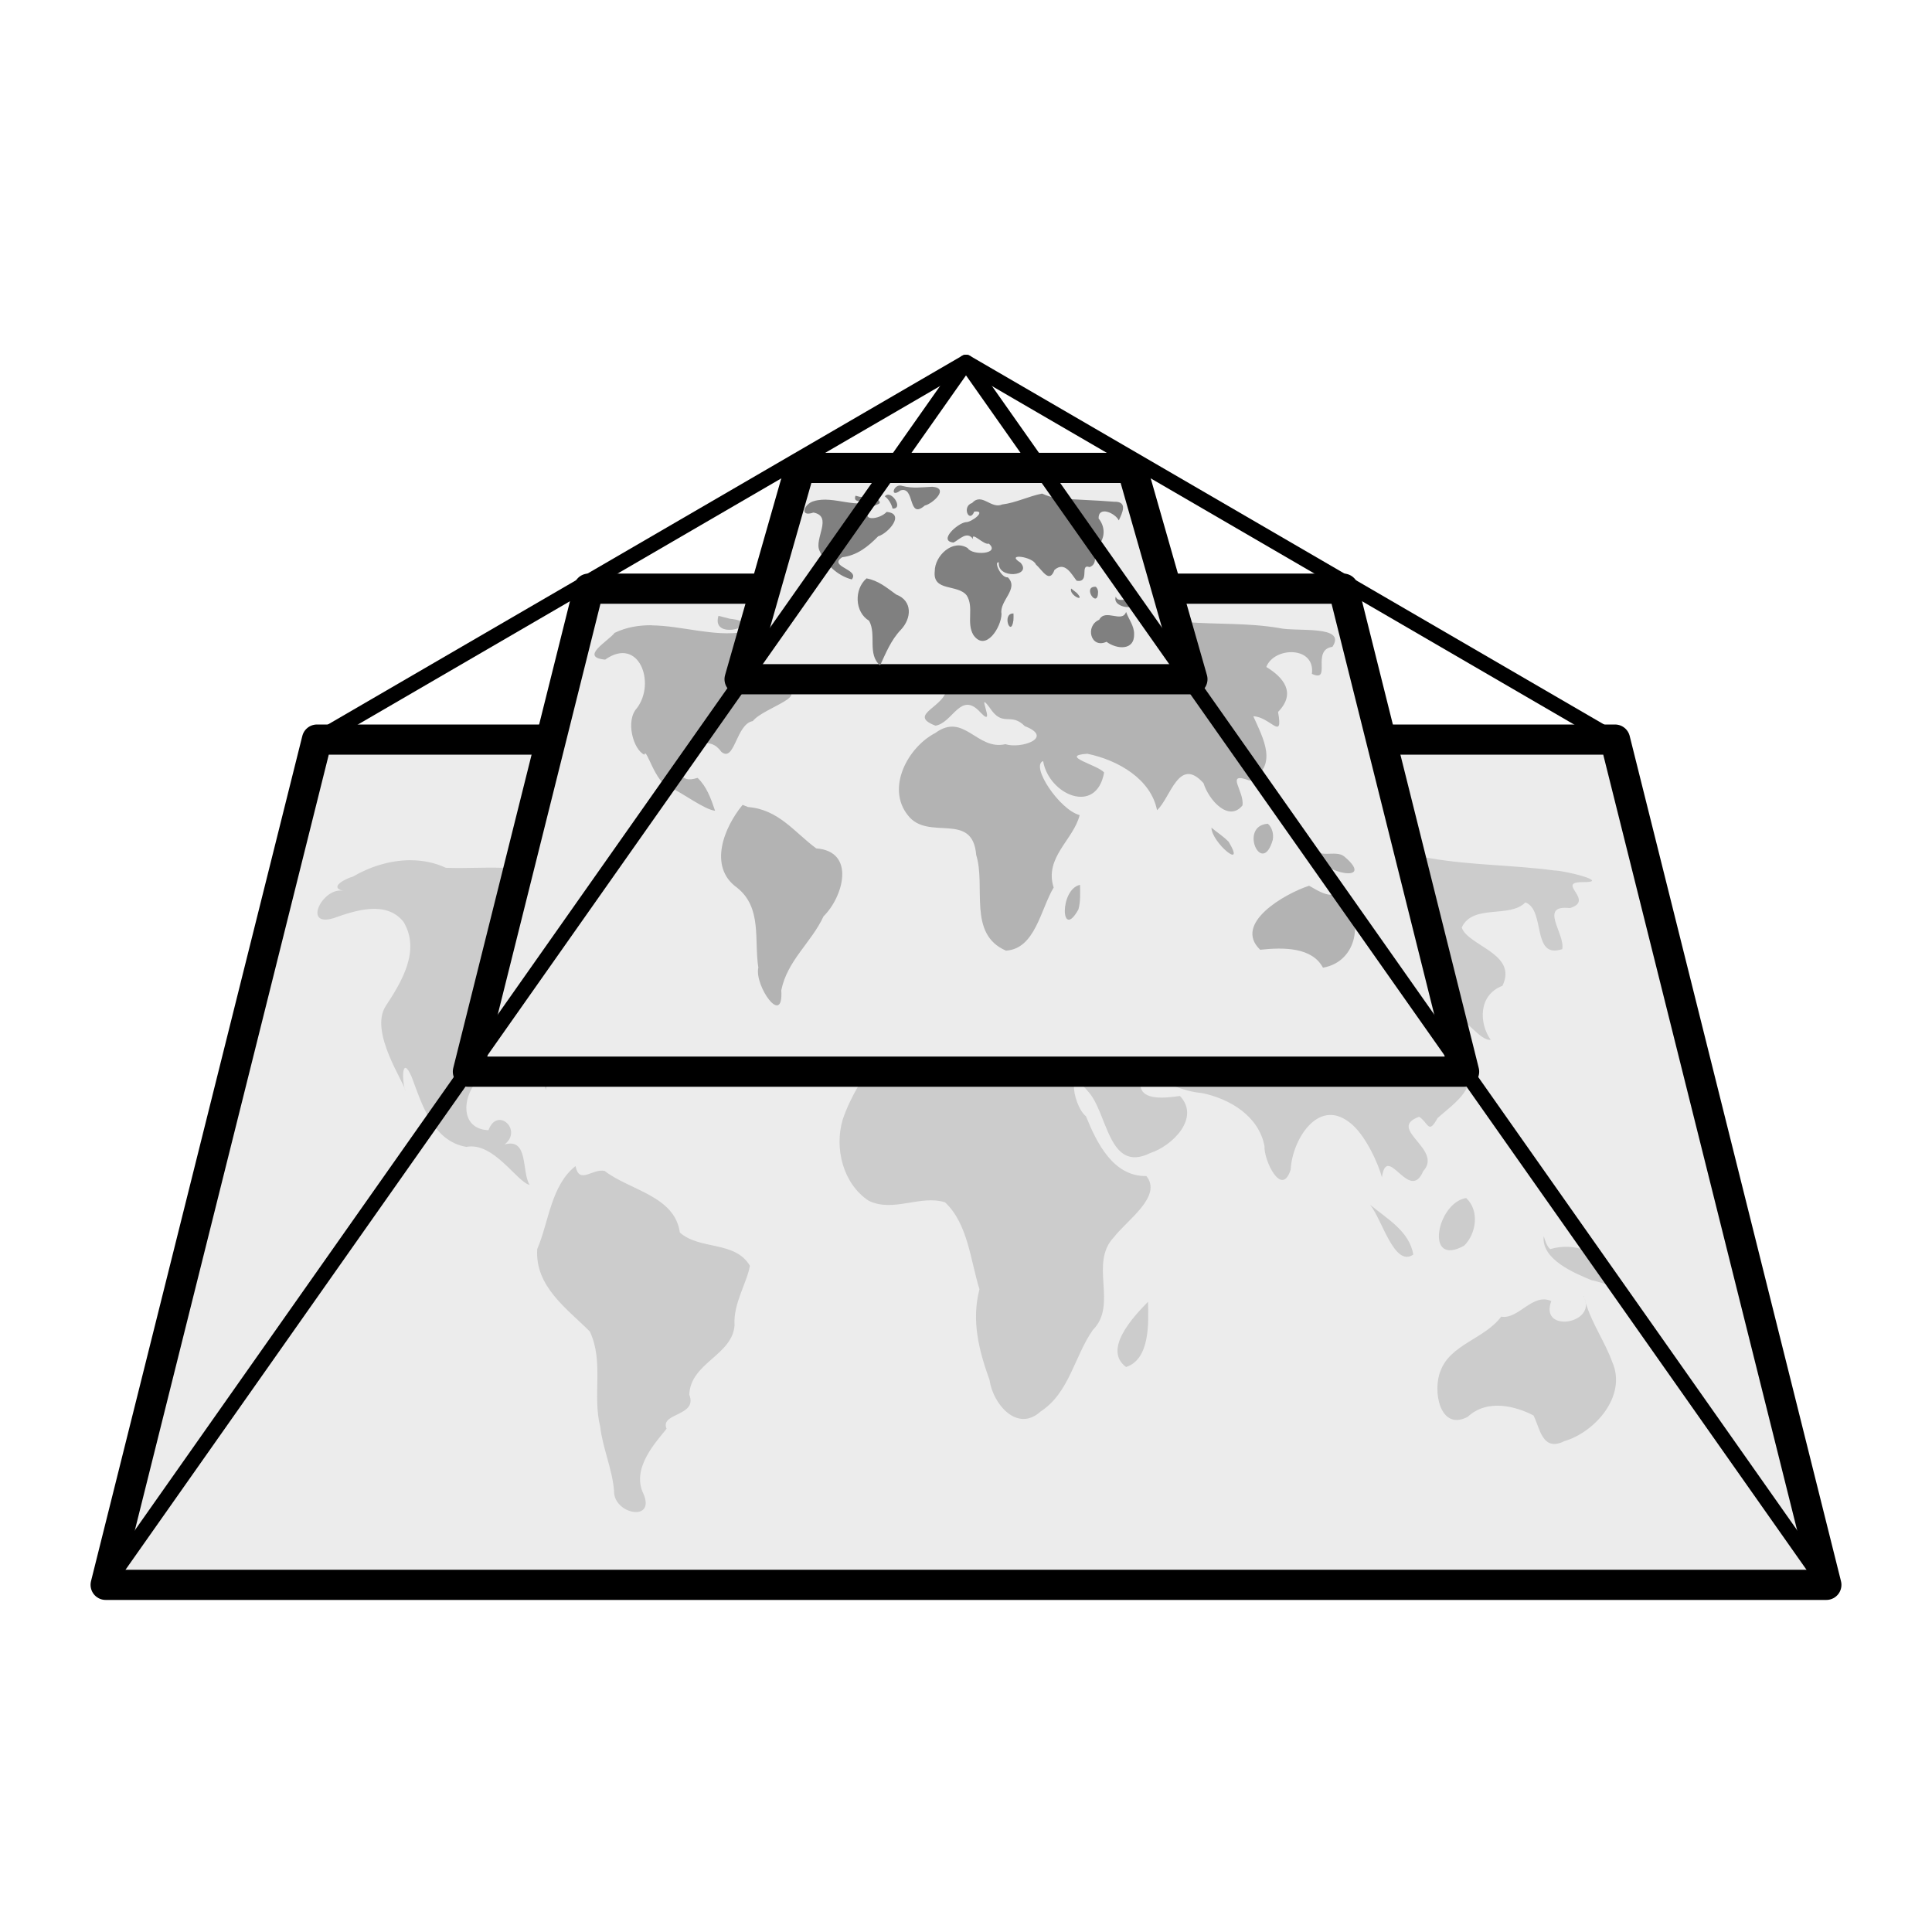
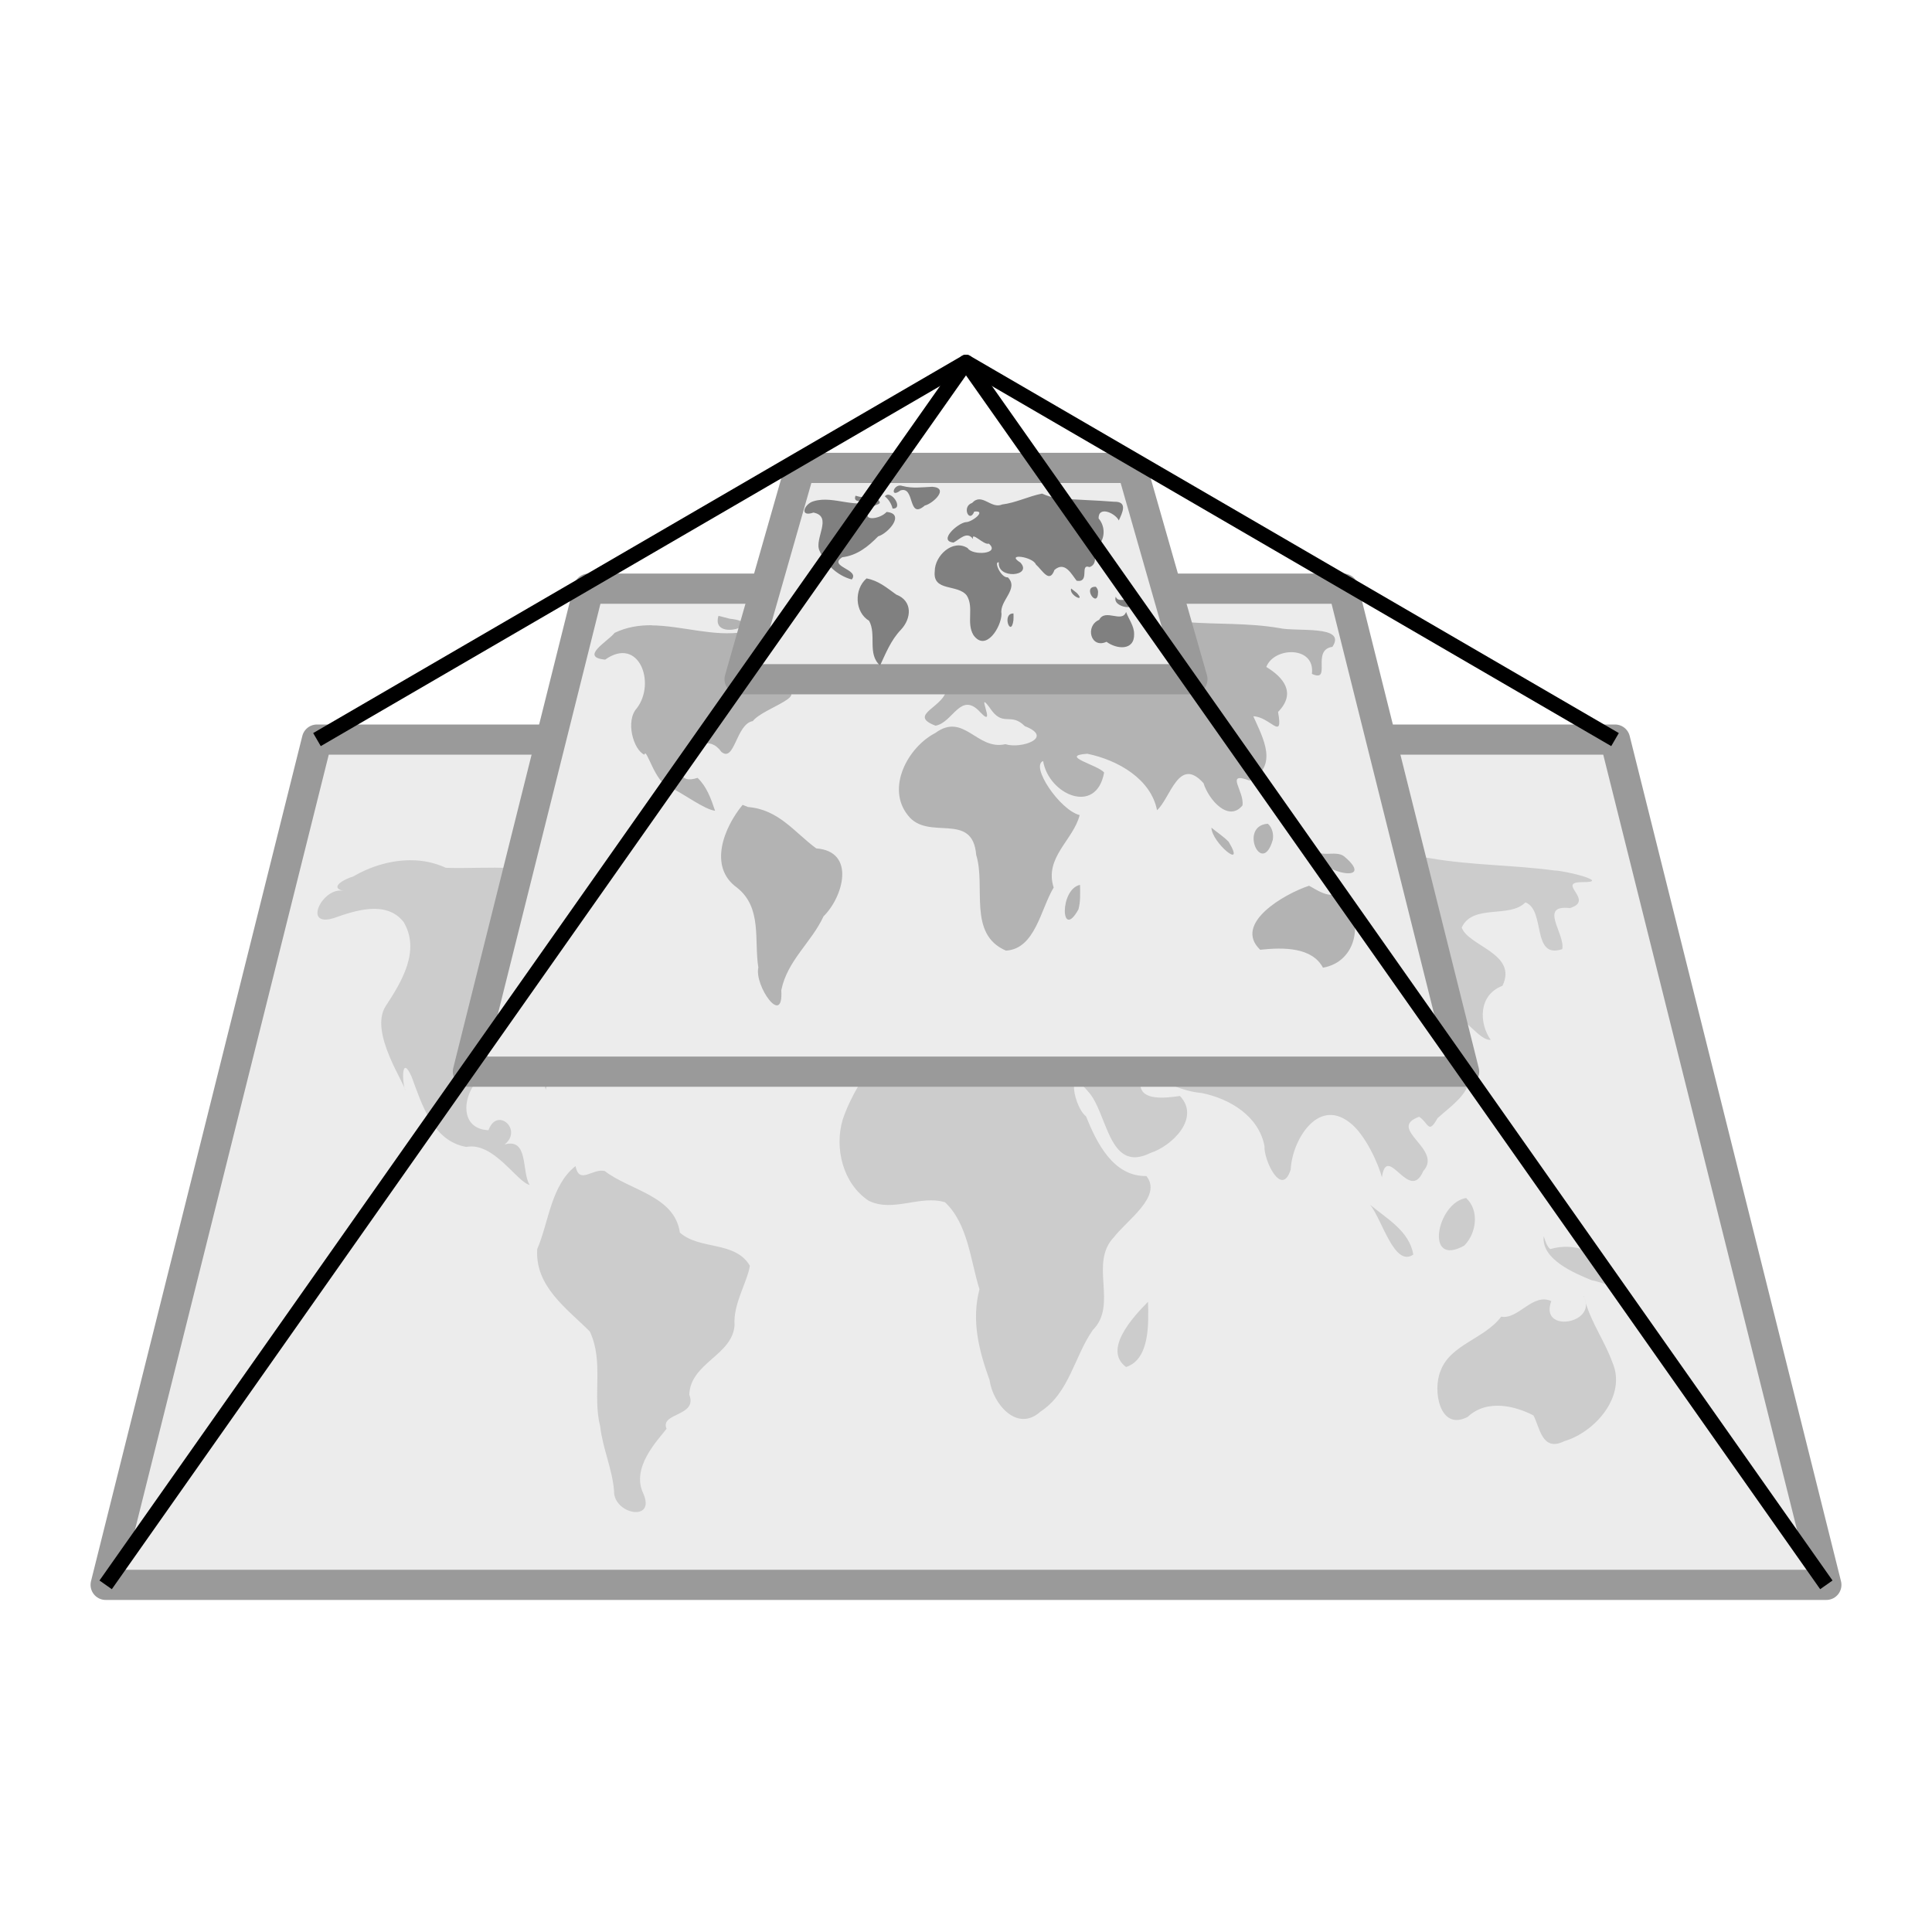
<svg xmlns="http://www.w3.org/2000/svg" width="64" height="64">
-   <path d="m10.5 24.5-7 28h57l-7-28z" fill="#ececec" stroke="#000" stroke-linejoin="round" stroke-width="1px" />
-   <path d="m46.7 28.4 1.39 5.17c.418.096.927.912 1.29.876-.381-.542-.422-1.48.391-1.79.516-1.07-1.13-1.31-1.35-1.93.368-.796 1.59-.295 2.11-.834.681.26.192 1.89 1.22 1.55.106-.508-.8-1.48.254-1.36.843-.258-.468-.851.396-.86 1.02.011-.564-.386-.917-.387-1.36-.184-2.75-.168-4.11-.406-.223-.039-.442-.043-.663-.041zm-33.1.096c-.668-.001-1.34.21-1.91.543-.223.059-.826.352-.311.474-.671-.16-1.38 1.22-.328.902.722-.257 1.75-.597 2.32.128.563.951-.066 1.98-.597 2.79-.551.86.643 2.56.654 2.8-.12-.325-.124-1.22.209-.461.339.91.702 2.13 1.81 2.32.91-.173 1.67 1.16 2.1 1.26-.278-.427-.022-1.57-.834-1.34.618-.476-.242-1.27-.532-.472-.842-.037-.88-.882-.508-1.46h-.713l1.98-7.22c-.719-.046-1.45.013-2.17-.013-.369-.172-.766-.25-1.17-.25zm35 5.52.002.015zm-.163 1.14.18.671c.039-.203.001-.424-.18-.671zm-30.4.81c.014.045.034.087.041.137.009-.048.027-.09.037-.137zm10.4 0c-.21.361-.393.738-.521 1.12-.284.951.01 2.13.86 2.69.814.399 1.71-.204 2.53.052.761.716.842 1.93 1.14 2.88-.275 1.05-.013 2.04.335 3.01.107.78.911 1.75 1.69 1.04.951-.616 1.12-1.83 1.73-2.7.843-.843-.137-2.21.704-3.08.434-.564 1.61-1.35 1.07-2.02-1.1.021-1.65-1.11-2-1.98-.233-.176-.422-.745-.396-1.01zm7.43 0c.051.049.1.094.167.18.663.692.67 2.74 2.07 2.05.725-.234 1.67-1.16.984-1.89-.489.068-1.26.158-1.31-.345zm3 0c.299.118.607.214.941.241.934.19 1.89.763 2.08 1.76-.029.461.574 1.73.869.771.04-.934.877-2.37 1.93-1.57.547.39 1 1.46 1.09 1.83.174-1.17.91.878 1.37-.204.671-.729-1.23-1.4-.137-1.8.313.2.303.605.61.046.338-.309.838-.649 1-1.07zm-19.8 2.66c-.819.645-.886 1.86-1.27 2.75-.084 1.24.994 1.98 1.74 2.73.473.992.084 2.12.345 3.15.084.727.402 1.41.459 2.13-.023.778 1.4 1.05.967.083-.405-.852.462-1.74.773-2.14-.231-.537 1.04-.403.752-1.13.043-1.06 1.43-1.3 1.5-2.3-.051-.71.416-1.41.508-1.97-.495-.835-1.66-.513-2.32-1.1-.17-1.22-1.67-1.4-2.49-2.04-.414-.091-.833.467-.967-.159zm29.5 1.06c-.967.155-1.39 2.31-.067 1.58.408-.399.516-1.17.067-1.58zm-3.18.224c.404.498.801 2.08 1.43 1.65-.127-.776-.876-1.19-1.43-1.65zm5.75 1.05c-.076.766 1.03 1.22 1.59 1.45.368.059 1.36.523.756-.148-.42-.805-1.34-1.12-2.13-.884-.122-.107-.163-.274-.213-.421zm1.32 1.97c.017.031.025.059.037.089-.007-.03-.022-.057-.028-.087zm.037.089c.009.039.024.075.035.113-.007-.036-.02-.074-.035-.113zm.035.113c.141.765-1.52.971-1.14-.032-.619-.285-1.09.621-1.66.515-.552.741-1.69.918-2.01 1.8-.267.63-.036 2.01.9 1.52.653-.609 1.6-.349 2.18-.046.21.393.279 1.22 1.02.852 1.03-.303 2.08-1.51 1.59-2.62-.247-.684-.686-1.29-.887-1.99zm-14.5-.008c-.503.509-1.5 1.59-.726 2.16.798-.258.745-1.48.726-2.16z" fill="#ccc" />
-   <path d="m19.5 19.5-4 16h33l-4-16z" fill="#ececec" stroke="#000" stroke-linejoin="round" stroke-width="1px" />
-   <path d="m23.8 20.4c-.273.902 1.67.234.375.096-.125-.032-.25-.062-.375-.096zm15.5.203.494 1.84h-.625l.084.316h-7.9c.038.652-1.35.904-.363 1.28.579-.094.831-1.17 1.49-.438.584.616-.265-.971.387-.043.393.495.632.045 1.08.496.991.384-.131.763-.643.598-.945.218-1.37-1.07-2.32-.371-.909.47-1.64 1.82-.906 2.73.67.868 2.14-.158 2.26 1.31.327 1.05-.289 2.62.986 3.17.971-.058 1.15-1.38 1.58-2.09-.32-.997.658-1.58.861-2.4-.663-.169-1.64-1.63-1.21-1.79.185 1.11 1.76 1.81 2.02.381-.193-.25-1.52-.555-.557-.623 1.03.211 2.11.846 2.31 1.87.447-.398.72-1.81 1.54-.896.175.562.834 1.3 1.29.738.075-.47-.604-1.14.234-.824.971-.48.452-1.4.125-2.13.561.015 1 .854.82-.143.617-.63.174-1.15-.389-1.49.258-.675 1.63-.702 1.51.229.673.307-.035-.794.68-.896.49-.735-1.2-.489-1.77-.623-1.02-.173-2.04-.117-3.06-.195zm-17.7.109c-.421-.004-.837.058-1.24.252-.205.271-1.18.806-.314.887 1.12-.79 1.69.773 1.05 1.61-.385.419-.115 1.38.252 1.54.056-.287.356.959.83 1.07.489.229 1.14.738 1.51.787-.141-.42-.284-.809-.58-1.09-1.27.412.015-1.94.789-.861.44.366.485-.923 1.04-1.02.369-.465 2.13-.882.775-1.12-.47.059-.865.097-.879-.312h-.604l.416-1.52c-.994.169-2.05-.209-3.06-.219zm20.4 3.24.002.01zm-17.4 2.71c-.61.736-1.15 2.05-.188 2.74.841.662.564 1.74.709 2.65-.139.594.838 2 .76.752.199-.989.997-1.58 1.4-2.45.649-.636 1.08-2.15-.242-2.25-.714-.523-1.24-1.29-2.26-1.37zm17.4.625c-.974.065-.198 1.78.162.535.033-.189-.014-.403-.162-.535zm-1.87.131c.009.493 1.16 1.45.572.469-.171-.178-.382-.312-.572-.469zm3.38.619c-.118.836 2.21 1.34 1.02.334-.293-.238-.878.115-1.02-.334zm.777 1.16c.138.875-.807.19-.922.145-.803.261-2.53 1.25-1.62 2.12.784-.086 1.72-.082 2.08.594 1.14-.2 1.37-1.59.65-2.36-.075-.159-.142-.324-.182-.496zm-8.51.115c-.686.145-.639 1.87-.053.814.074-.264.057-.543.053-.814z" fill="#b3b3b3" />
-   <path d="m26.5 15.5-2 7h15l-2-7z" fill="#ececec" stroke="#000" stroke-linejoin="round" stroke-width="1px" />
-   <path d="m29.9 16.1c-.301-.117-.445.431-.07.146.488-.158.232.994.805.501.275-.066.823-.582.248-.622-.327.015-.661.061-.983-.026zm4.62.251c-.449.088-.866.304-1.32.36-.374.164-.671-.407-.998-.049-.353.113-.094.69.072.285.435-.051-.085.36-.285.351-.272.037-.922.623-.402.675.198-.101.449-.4.647-.114-.067-.281.364.215.522.149.4.346-.549.408-.701.148-.497-.311-1.09.255-1.09.764-.078.694.762.417 1.06.807.248.392-.023.905.221 1.31.407.575.928-.268.93-.701-.079-.436.592-.827.211-1.21-.232.025-.477-.545-.3-.496-.056.57 1.13.461.716.007-.518-.324.415-.2.511.061.224.199.449.645.617.181.351-.303.566.15.736.36.456.071.083-.578.424-.453.495-.17-.245-1.08.366-.803.14-.24.149-.541-.065-.809-.008-.433.557-.173.67.066.11-.241.315-.634-.154-.619-.615-.052-1.23-.062-1.85-.115-.184-.026-.367-.074-.535-.155zm1.8 1.63 0.0.004zm-7.98-1.56c-.136.365.64.052.14.036l-.07-.018zm.971.02c.169.125.241.334.257.406.383.019-.049-.651-.257-.406zm-.247.083c-.66.397-1.42-.13-2.11.078-.313.084-.491.543-.008.377.654.125.018.864.2 1.26.192.447.591.83 1.07.956.278-.338-.801-.423-.316-.736.497-.061.857-.353 1.19-.693.329-.094.913-.752.281-.808-.229.254-.918.34-.51-.132.153-.158.412-.085.207-.301zm-.364 2.64c-.408.357-.391 1.11.09 1.4.255.461-.069 1.1.364 1.48.183-.392.357-.835.686-1.18.36-.379.397-.961-.153-1.17-.322-.232-.585-.461-.987-.535zm7.6.273c-.471-.022.07.759.075.171-.003-.063-.026-.128-.075-.171zm-.818.058c-.08.226.504.487.191.15-.061-.053-.128-.098-.191-.15zm1.48.27c-.148.396.887.477.392.118-.128-.043-.333.056-.392-.118zm.341.507c-.137.381-.69-.127-.891.259-.477.204-.283.97.243.729.335.251.933.305.914-.262.001-.267-.179-.484-.265-.725zm-3.73.05c-.404-.011-.082.826-.002.225.006-.075.004-.15.002-.225z" fill="#808080" />
-   <path d="M 10.5,24.5 32,12 53.5,24.5" fill="none" stroke="#000" stroke-linejoin="round" stroke-width=".5" />
-   <path d="M 3.5,52.5 32,12 60.5,52.5" fill="none" stroke="#000" stroke-linejoin="round" stroke-width=".5" />
+   <path d="M10.5 24.5l-7 28h57l-7-28z" fill="#ececec" stroke="#9a9a9a" stroke-linejoin="round" />
+   <path d="M46.7 28.4l1.39 5.17c.418.096.927.912 1.29.876-.381-.542-.422-1.48.391-1.79.516-1.07-1.13-1.31-1.35-1.93.368-.796 1.59-.295 2.11-.834.681.26.192 1.89 1.22 1.55.106-.508-.8-1.48.254-1.36.843-.258-.468-.851.396-.86 1.02.01-.564-.386-.917-.387-1.36-.184-2.75-.168-4.11-.406a3.595 3.595 0 0 0-.663-.04zm-33.1.096c-.668 0-1.34.21-1.91.543-.223.06-.826.352-.311.474-.671-.16-1.38 1.22-.328.902.722-.257 1.75-.597 2.32.128.563.951-.066 1.98-.597 2.79-.551.86.643 2.56.654 2.8-.12-.325-.124-1.22.209-.46.339.91.702 2.13 1.81 2.32.91-.174 1.67 1.16 2.1 1.26-.278-.428-.022-1.57-.834-1.34.618-.477-.242-1.27-.532-.473-.842-.037-.88-.882-.508-1.46h-.713l1.98-7.22c-.719-.045-1.45.014-2.17-.013a2.751 2.751 0 0 0-1.17-.25zm35 5.52l.002.015zm-.163 1.14l.18.671c.04-.203 0-.424-.18-.67zm-30.4.81c.014.046.034.087.04.137.01-.048.027-.09.038-.137zm10.4 0c-.21.361-.393.738-.521 1.12-.284.951.01 2.13.86 2.69.814.4 1.71-.204 2.53.052.761.716.842 1.93 1.14 2.88-.275 1.05-.013 2.04.335 3.01.107.78.911 1.75 1.69 1.04.951-.616 1.12-1.83 1.73-2.7.843-.843-.137-2.21.704-3.08.434-.564 1.61-1.35 1.07-2.02-1.1.02-1.65-1.11-2-1.98-.233-.176-.422-.745-.396-1.01zm7.43 0c.05.05.1.094.167.18.663.692.67 2.74 2.07 2.05.725-.234 1.67-1.16.984-1.89-.489.069-1.26.158-1.31-.345zm3 0c.299.118.607.214.941.241.934.19 1.89.763 2.08 1.76-.03.461.574 1.73.869.771.04-.934.877-2.37 1.93-1.57.547.39 1 1.46 1.09 1.83.174-1.17.91.878 1.37-.204.671-.729-1.23-1.4-.137-1.8.313.2.303.605.61.047.338-.31.838-.65 1-1.07zm-19.8 2.66c-.819.645-.886 1.86-1.27 2.75-.083 1.24.994 1.98 1.74 2.73.473.992.084 2.12.345 3.15.084.727.402 1.41.459 2.13-.023.778 1.4 1.05.967.084-.405-.852.462-1.74.773-2.14-.231-.537 1.04-.403.752-1.13.043-1.06 1.43-1.3 1.5-2.3-.05-.71.416-1.41.508-1.97-.495-.835-1.66-.513-2.32-1.1-.17-1.22-1.67-1.4-2.49-2.04-.414-.092-.833.467-.967-.16zm29.5 1.06c-.967.155-1.39 2.31-.067 1.58.408-.399.516-1.17.067-1.58zm-3.18.224c.404.498.801 2.08 1.43 1.65-.127-.776-.876-1.19-1.43-1.65zm5.75 1.05c-.076.766 1.03 1.22 1.59 1.45.368.06 1.36.523.756-.148-.42-.805-1.34-1.12-2.13-.884-.122-.107-.163-.274-.213-.42zm1.32 1.97c.017.031.026.06.037.09-.007-.03-.021-.058-.028-.088zm.037.09c.01.038.024.074.035.112a.621.621 0 0 0-.035-.113zm.035.112c.141.765-1.52.971-1.14-.031-.619-.285-1.09.62-1.66.515-.552.74-1.69.918-2.01 1.8-.267.63-.036 2.01.9 1.52.653-.61 1.6-.35 2.18-.047.21.393.28 1.22 1.02.852 1.03-.303 2.08-1.51 1.59-2.62-.247-.684-.686-1.29-.887-1.99zm-14.5-.008c-.503.51-1.5 1.59-.726 2.16.798-.258.745-1.48.726-2.16z" fill="#ccc" />
+   <path d="M19.5 19.5l-4 16h33l-4-16z" fill="#ececec" stroke="#9a9a9a" stroke-linejoin="round" />
+   <path d="M23.8 20.4c-.273.902 1.67.234.375.096-.125-.032-.25-.062-.375-.096zm15.5.203l.494 1.84h-.625l.084.316h-7.9c.038.652-1.35.904-.363 1.28.579-.094.831-1.17 1.49-.438.584.616-.265-.971.387-.043.393.495.632.045 1.08.496.991.384-.131.763-.643.598-.945.218-1.37-1.07-2.32-.371-.909.47-1.64 1.82-.906 2.73.67.868 2.14-.158 2.26 1.31.327 1.05-.289 2.62.986 3.17.971-.058 1.15-1.38 1.58-2.09-.32-.997.658-1.58.861-2.4-.663-.169-1.64-1.63-1.21-1.79.185 1.11 1.76 1.81 2.02.381-.193-.25-1.52-.555-.557-.623 1.03.211 2.11.846 2.31 1.87.447-.398.72-1.81 1.54-.896.175.562.834 1.3 1.29.738.075-.47-.604-1.14.234-.824.971-.48.452-1.4.125-2.13.561.015 1 .854.82-.143.617-.63.174-1.15-.389-1.49.258-.675 1.63-.702 1.51.229.673.307-.035-.794.68-.896.49-.735-1.2-.489-1.77-.623-1.02-.173-2.04-.117-3.06-.195zm-17.7.109c-.421-.004-.837.058-1.24.252-.205.271-1.18.806-.314.887 1.12-.79 1.69.773 1.05 1.61-.385.419-.115 1.38.252 1.54.056-.287.356.959.83 1.07.489.229 1.14.738 1.51.787-.141-.42-.284-.809-.58-1.09-1.27.412.015-1.94.789-.861.44.366.485-.923 1.04-1.02.369-.465 2.13-.882.775-1.12-.47.06-.865.097-.879-.312h-.604l.416-1.52c-.994.169-2.05-.209-3.06-.219zm20.4 3.24l.002.01zm-17.4 2.71c-.61.736-1.15 2.05-.188 2.74.841.662.564 1.74.709 2.65-.139.594.838 2 .76.752.199-.989.997-1.58 1.4-2.45.649-.636 1.08-2.15-.242-2.25-.714-.523-1.24-1.29-2.26-1.37zm17.4.625c-.974.065-.198 1.78.162.535.033-.189-.014-.403-.162-.535zm-1.87.131c.01.493 1.16 1.45.572.469-.171-.178-.382-.312-.572-.469zm3.38.619c-.118.836 2.21 1.34 1.02.334-.293-.238-.878.115-1.02-.334zm.777 1.16c.138.875-.807.19-.922.145-.803.261-2.53 1.25-1.62 2.12.784-.086 1.72-.082 2.08.594 1.14-.2 1.37-1.59.65-2.36a2.487 2.487 0 0 1-.182-.496zm-8.51.115c-.686.145-.639 1.87-.053.814.074-.264.057-.543.053-.814z" fill="#b3b3b3" />
+   <path d="M26.5 15.5l-2 7h15l-2-7z" fill="#ececec" stroke="#9a9a9a" stroke-linejoin="round" />
+   <path d="M29.9 16.1c-.301-.117-.445.431-.07.146.488-.158.232.994.805.501.275-.066.823-.582.248-.622-.327.015-.661.061-.983-.026zm4.62.251c-.449.088-.866.304-1.32.36-.374.164-.671-.407-.998-.05-.353.114-.094.69.072.286.435-.05-.085.36-.285.35-.272.038-.922.624-.402.676.198-.101.449-.4.647-.114-.067-.281.364.215.522.149.4.346-.549.408-.701.148-.497-.311-1.09.255-1.09.764-.078.694.762.417 1.06.807.248.392-.023.905.221 1.31.407.575.928-.268.93-.701-.08-.436.592-.827.211-1.21-.232.025-.477-.545-.3-.496-.056.57 1.13.46.716.007-.518-.324.415-.2.511.061.224.2.449.645.617.181.351-.303.566.15.736.36.456.071.083-.578.424-.453.495-.17-.245-1.08.366-.803a.69.69 0 0 0-.065-.809c-.008-.433.557-.173.67.067.11-.241.315-.634-.154-.62-.615-.051-1.23-.06-1.85-.114a1.831 1.831 0 0 1-.535-.155zm1.8 1.63v.004zm-7.98-1.56c-.136.365.64.052.14.036l-.07-.018zm.971.02a.753.753 0 0 1 .257.406c.383.02-.05-.65-.257-.406zm-.247.084c-.66.397-1.42-.13-2.11.078-.313.084-.491.543-.008.377.654.125.018.864.2 1.26.192.447.59.83 1.07.956.278-.338-.801-.423-.316-.736.497-.061.857-.353 1.19-.693.329-.094.913-.752.28-.808-.228.254-.917.34-.51-.132.154-.158.413-.085.208-.301zm-.364 2.64c-.408.357-.391 1.11.09 1.4.255.46-.069 1.1.364 1.48.183-.392.357-.835.686-1.18.36-.38.397-.961-.153-1.17-.322-.232-.585-.461-.987-.535zm7.6.273c-.471-.022.07.759.075.17a.241.241 0 0 0-.075-.17zm-.818.057c-.08.226.504.487.191.15-.061-.052-.128-.098-.191-.15zm1.48.27c-.148.396.887.477.392.118-.128-.043-.333.057-.392-.118zm.341.507c-.137.381-.69-.127-.891.26-.477.203-.283.97.243.728.335.251.933.305.914-.262 0-.267-.179-.484-.265-.725zm-3.73.05c-.404-.01-.082.827-.002.226.006-.075.004-.15.002-.225z" fill="gray" />
+   <path d="M10.5 24.5L32 12l21.5 12.5" fill="none" stroke="#000" stroke-linejoin="round" stroke-width=".5" />
+   <path d="M3.5 52.5L32 12l28.5 40.5" fill="none" stroke="#000" stroke-linejoin="round" stroke-width=".5" />
</svg>
